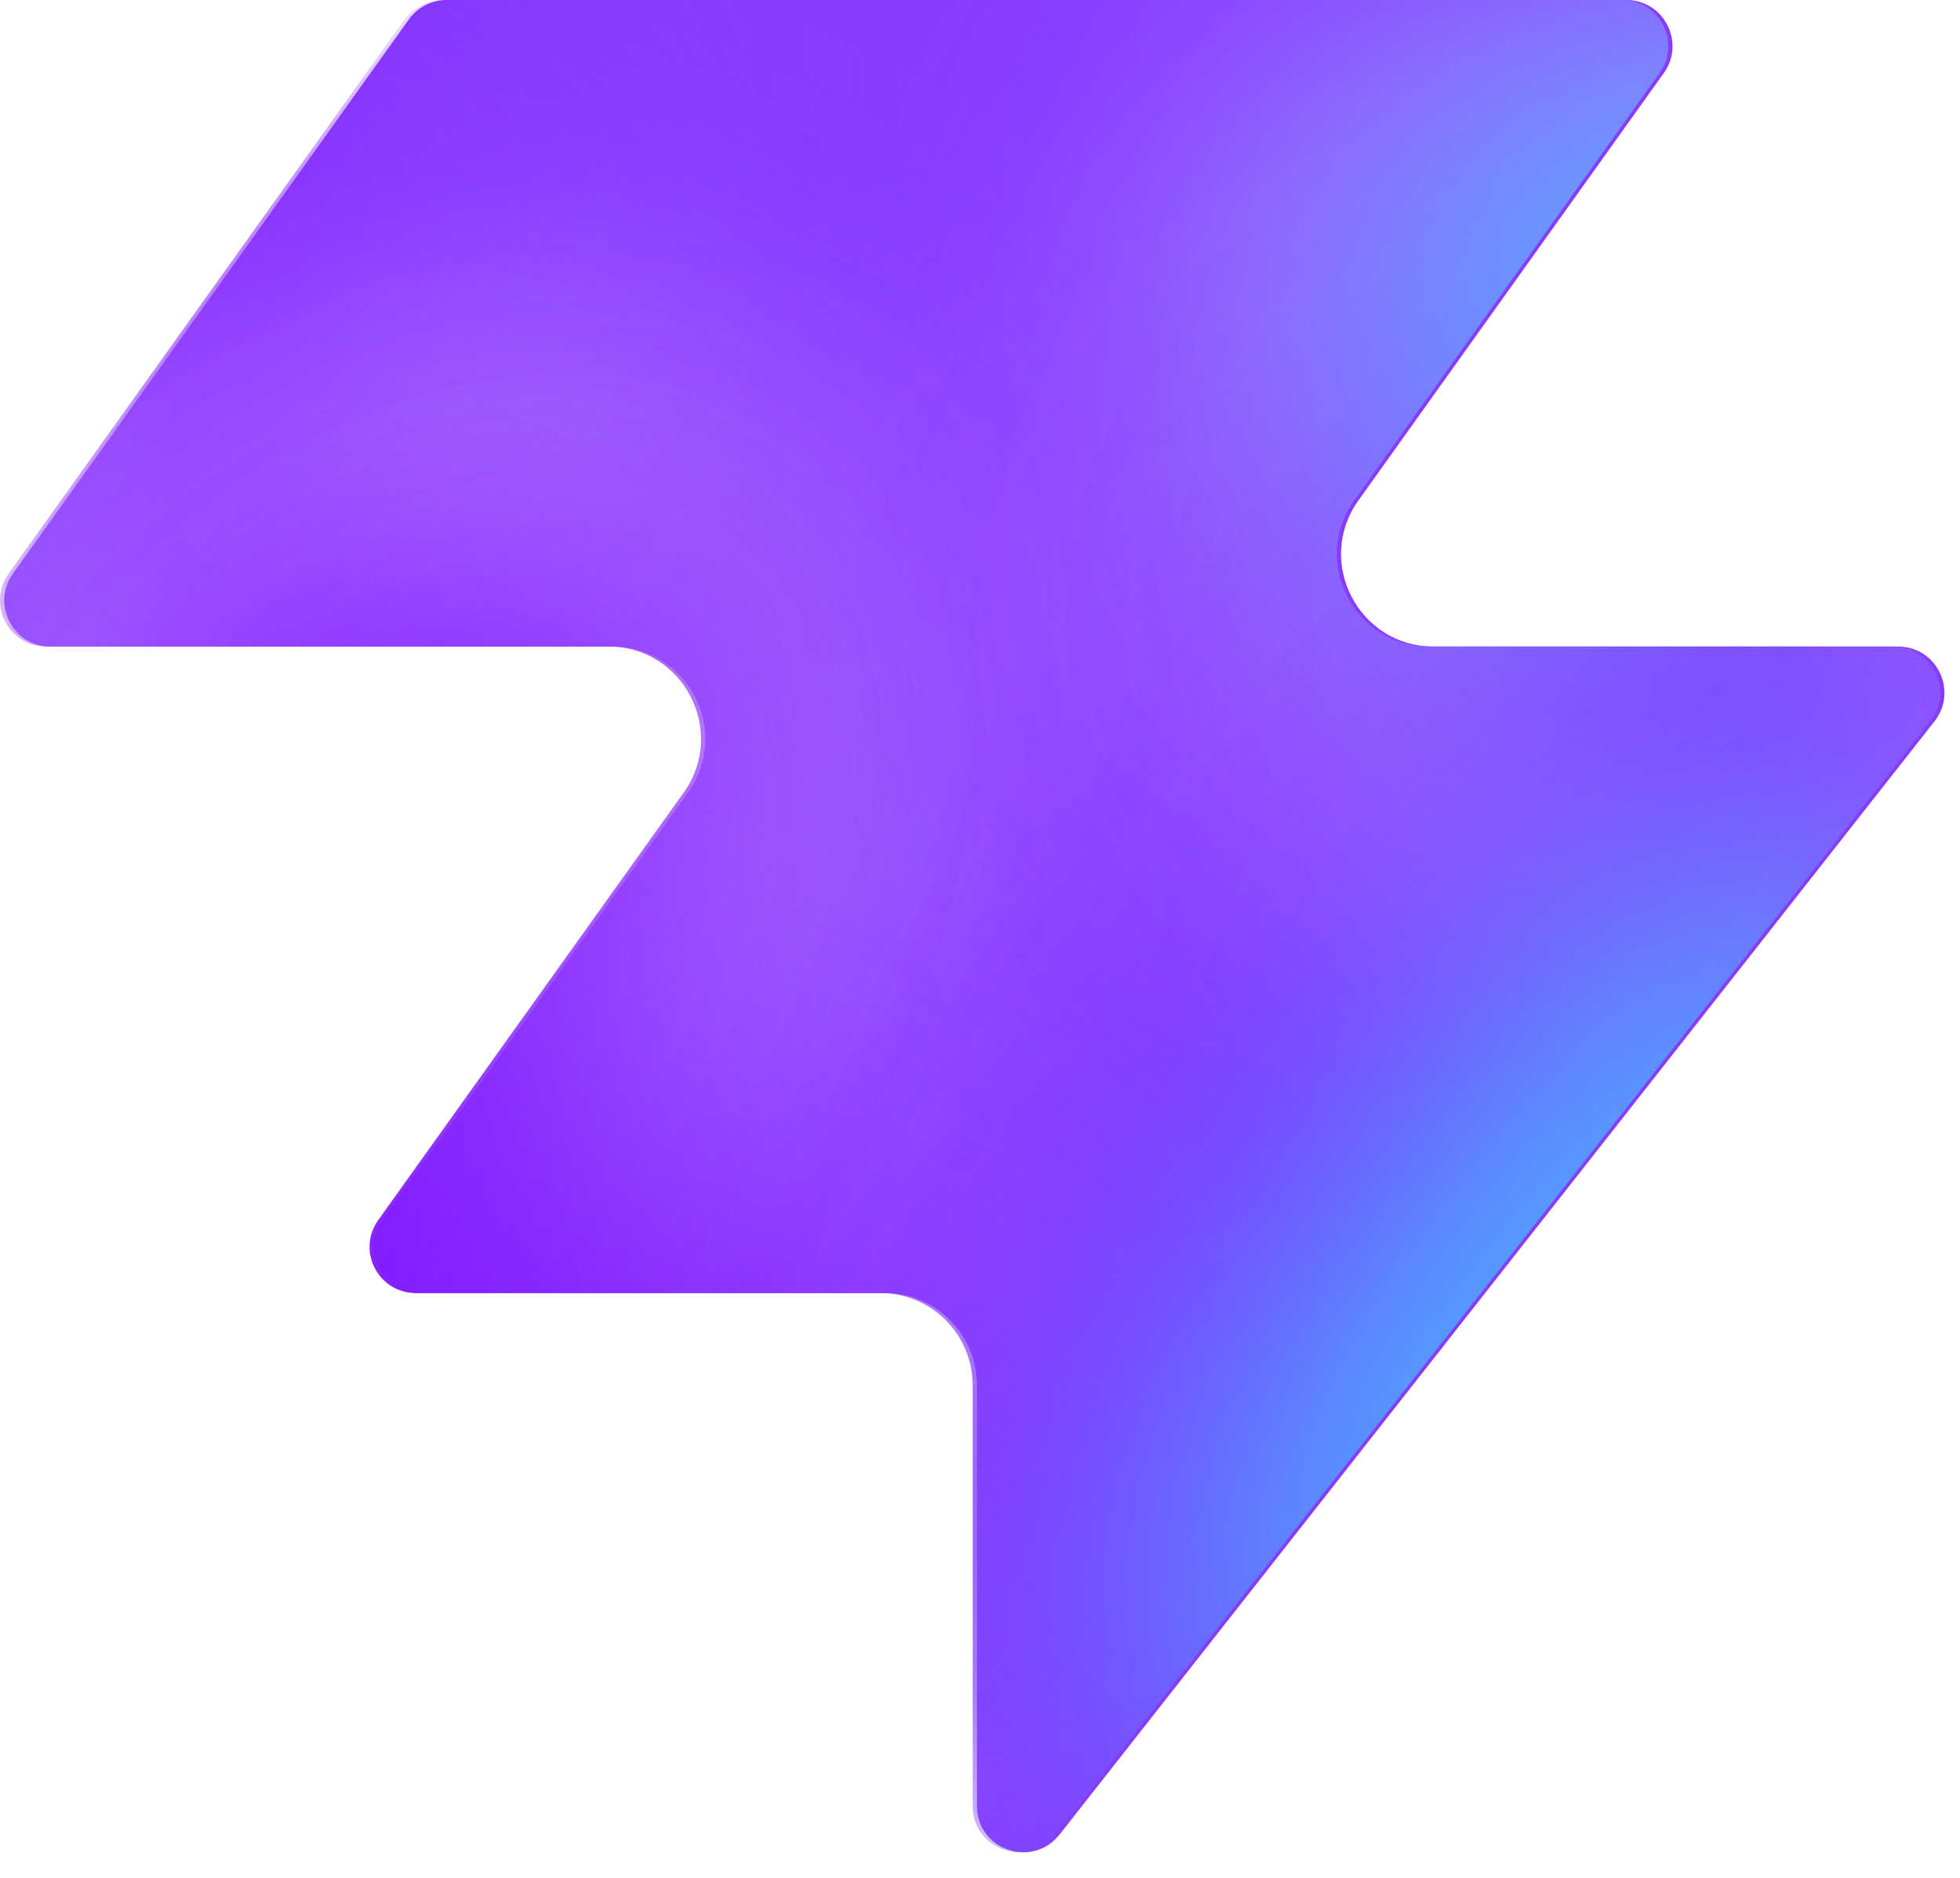
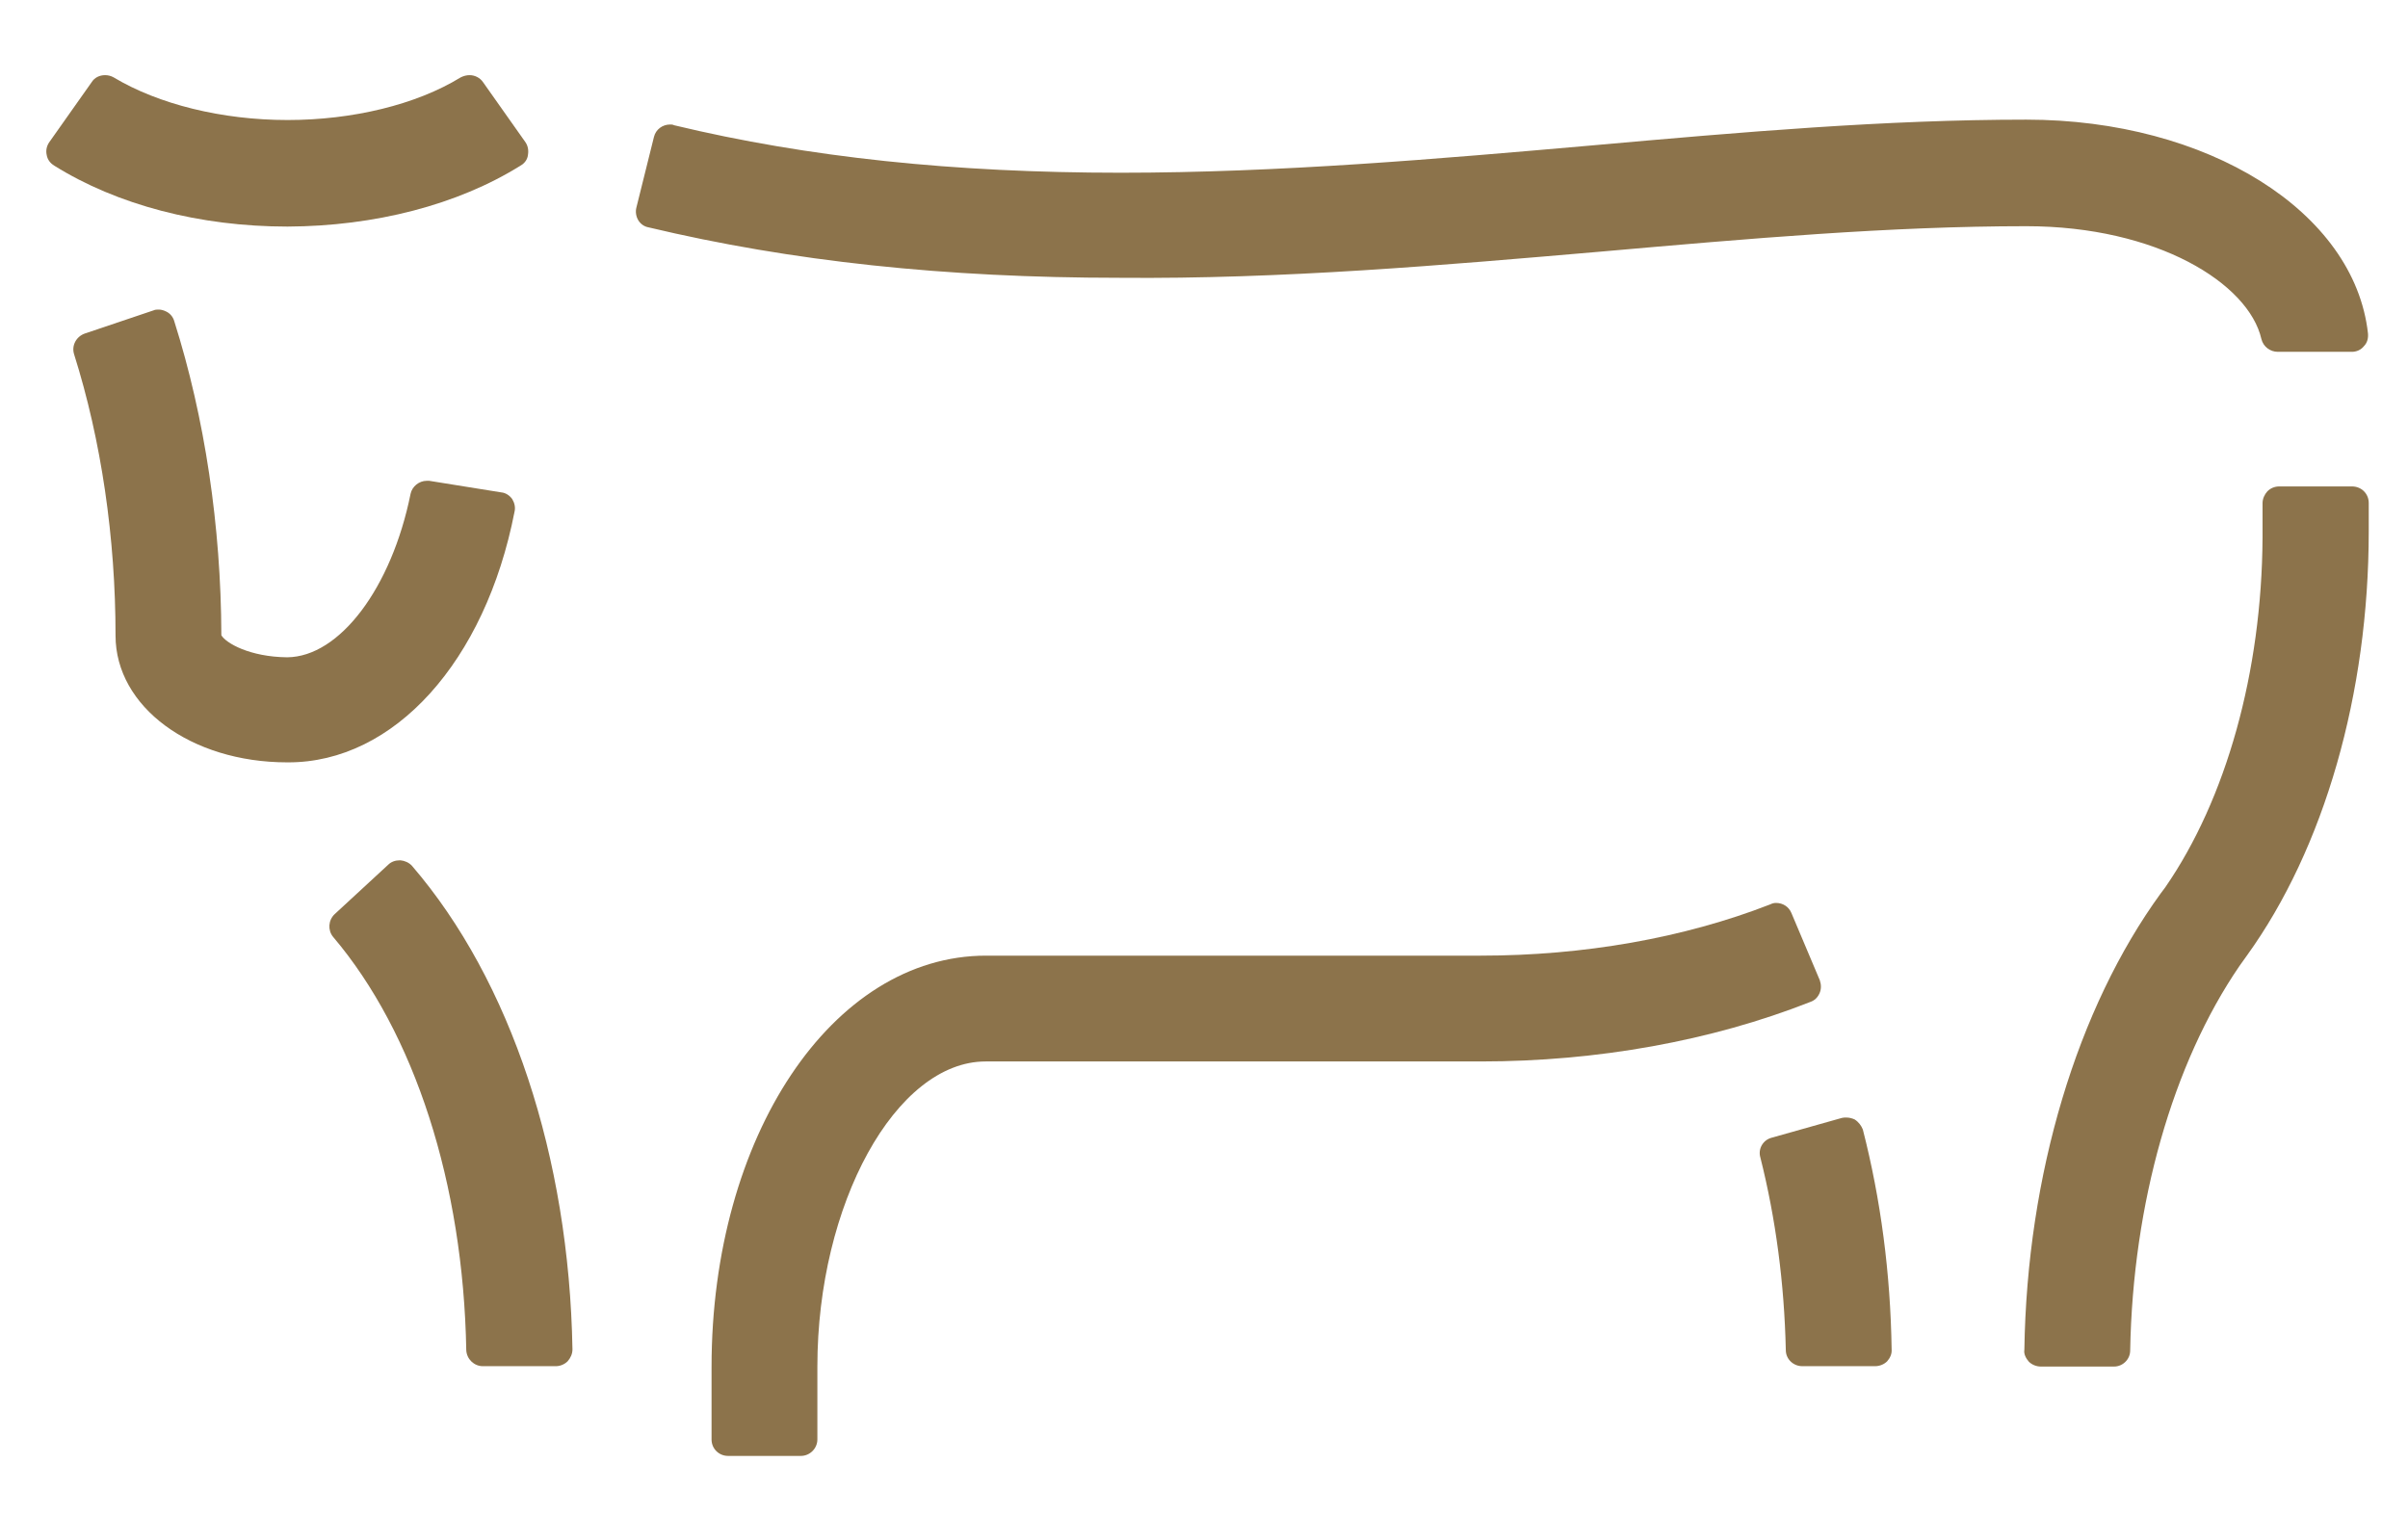
- <svg xmlns="http://www.w3.org/2000/svg" width="48" height="46" fill="none" viewBox="0 0 48 46">
-   <path fill="#863bff" d="M25.946 44.938c-.664.845-2.021.375-2.021-.698V33.937a2.26 2.26 0 0 0-2.262-2.262H10.287c-.92 0-1.456-1.04-.92-1.788l7.48-10.471c1.07-1.497 0-3.578-1.842-3.578H1.237c-.92 0-1.456-1.04-.92-1.788L10.013.474c.214-.297.556-.474.92-.474h28.894c.92 0 1.456 1.04.92 1.788l-7.48 10.471c-1.07 1.498 0 3.579 1.842 3.579h11.377c.943 0 1.473 1.088.89 1.83L25.947 44.94z" style="fill:#863bff;fill:color(display-p3 .525 .23 1);fill-opacity:1" />
-   <mask id="a" width="48" height="46" x="0" y="0" maskUnits="userSpaceOnUse" style="mask-type:alpha">
-     <path fill="#000" d="M25.842 44.938c-.664.844-2.021.375-2.021-.698V33.937a2.26 2.26 0 0 0-2.262-2.262H10.183c-.92 0-1.456-1.04-.92-1.788l7.48-10.471c1.07-1.498 0-3.579-1.842-3.579H1.133c-.92 0-1.456-1.04-.92-1.787L9.91.473c.214-.297.556-.474.92-.474h28.894c.92 0 1.456 1.04.92 1.788l-7.48 10.471c-1.07 1.498 0 3.578 1.842 3.578h11.377c.943 0 1.473 1.088.89 1.832L25.843 44.94z" style="fill:#000;fill-opacity:1" />
-   </mask>
-   <g mask="url(#a)">
-     <g filter="url(#b)">
-       <ellipse cx="5.508" cy="14.704" fill="#ede6ff" rx="5.508" ry="14.704" style="fill:#ede6ff;fill:color(display-p3 .927 .903 1);fill-opacity:1" transform="matrix(.00324 1 1 -.00324 -4.47 31.516)" />
-     </g>
-     <g filter="url(#c)">
-       <ellipse cx="10.399" cy="29.851" fill="#ede6ff" rx="10.399" ry="29.851" style="fill:#ede6ff;fill:color(display-p3 .927 .903 1);fill-opacity:1" transform="matrix(.00324 1 1 -.00324 -39.328 7.883)" />
-     </g>
-     <g filter="url(#d)">
-       <ellipse cx="5.508" cy="30.487" fill="#7e14ff" rx="5.508" ry="30.487" style="fill:#7e14ff;fill:color(display-p3 .492 .077 1);fill-opacity:1" transform="rotate(89.814 -25.913 -14.639)scale(1 -1)" />
-     </g>
-     <g filter="url(#e)">
-       <ellipse cx="5.508" cy="30.599" fill="#7e14ff" rx="5.508" ry="30.599" style="fill:#7e14ff;fill:color(display-p3 .492 .077 1);fill-opacity:1" transform="rotate(89.814 -32.644 -3.334)scale(1 -1)" />
-     </g>
-     <g filter="url(#f)">
-       <ellipse cx="5.508" cy="30.599" fill="#7e14ff" rx="5.508" ry="30.599" style="fill:#7e14ff;fill:color(display-p3 .492 .077 1);fill-opacity:1" transform="matrix(.00324 1 1 -.00324 -34.34 30.47)" />
-     </g>
-     <g filter="url(#g)">
-       <ellipse cx="14.072" cy="22.078" fill="#ede6ff" rx="14.072" ry="22.078" style="fill:#ede6ff;fill:color(display-p3 .927 .903 1);fill-opacity:1" transform="rotate(93.35 24.506 48.493)scale(-1 1)" />
-     </g>
-     <g filter="url(#h)">
-       <ellipse cx="3.47" cy="21.501" fill="#7e14ff" rx="3.47" ry="21.501" style="fill:#7e14ff;fill:color(display-p3 .492 .077 1);fill-opacity:1" transform="rotate(89.009 28.708 47.59)scale(-1 1)" />
-     </g>
-     <g filter="url(#i)">
-       <ellipse cx="3.47" cy="21.501" fill="#7e14ff" rx="3.47" ry="21.501" style="fill:#7e14ff;fill:color(display-p3 .492 .077 1);fill-opacity:1" transform="rotate(89.009 28.708 47.59)scale(-1 1)" />
-     </g>
-     <g filter="url(#j)">
-       <ellipse cx=".387" cy="8.972" fill="#7e14ff" rx="4.407" ry="29.108" style="fill:#7e14ff;fill:color(display-p3 .492 .077 1);fill-opacity:1" transform="rotate(39.51 .387 8.972)" />
-     </g>
-     <g filter="url(#k)">
-       <ellipse cx="47.523" cy="-6.092" fill="#7e14ff" rx="4.407" ry="29.108" style="fill:#7e14ff;fill:color(display-p3 .492 .077 1);fill-opacity:1" transform="rotate(37.892 47.523 -6.092)" />
-     </g>
-     <g filter="url(#l)">
-       <ellipse cx="41.412" cy="6.333" fill="#47bfff" rx="5.971" ry="9.665" style="fill:#47bfff;fill:color(display-p3 .28 .748 1);fill-opacity:1" transform="rotate(37.892 41.412 6.333)" />
-     </g>
-     <g filter="url(#m)">
-       <ellipse cx="-1.879" cy="38.332" fill="#7e14ff" rx="4.407" ry="29.108" style="fill:#7e14ff;fill:color(display-p3 .492 .077 1);fill-opacity:1" transform="rotate(37.892 -1.88 38.332)" />
-     </g>
-     <g filter="url(#n)">
-       <ellipse cx="-1.879" cy="38.332" fill="#7e14ff" rx="4.407" ry="29.108" style="fill:#7e14ff;fill:color(display-p3 .492 .077 1);fill-opacity:1" transform="rotate(37.892 -1.88 38.332)" />
-     </g>
-     <g filter="url(#o)">
-       <ellipse cx="35.651" cy="29.907" fill="#7e14ff" rx="4.407" ry="29.108" style="fill:#7e14ff;fill:color(display-p3 .492 .077 1);fill-opacity:1" transform="rotate(37.892 35.651 29.907)" />
-     </g>
-     <g filter="url(#p)">
-       <ellipse cx="38.418" cy="32.4" fill="#47bfff" rx="5.971" ry="15.297" style="fill:#47bfff;fill:color(display-p3 .28 .748 1);fill-opacity:1" transform="rotate(37.892 38.418 32.4)" />
-     </g>
-   </g>
-   <defs>
-     <filter id="b" width="60.045" height="41.654" x="-19.77" y="16.149" color-interpolation-filters="sRGB" filterUnits="userSpaceOnUse">
-       <feFlood flood-opacity="0" result="BackgroundImageFix" />
-       <feBlend in="SourceGraphic" in2="BackgroundImageFix" result="shape" />
-       <feGaussianBlur result="effect1_foregroundBlur_2002_17158" stdDeviation="7.659" />
-     </filter>
-     <filter id="c" width="90.34" height="51.437" x="-54.613" y="-7.533" color-interpolation-filters="sRGB" filterUnits="userSpaceOnUse">
-       <feFlood flood-opacity="0" result="BackgroundImageFix" />
-       <feBlend in="SourceGraphic" in2="BackgroundImageFix" result="shape" />
-       <feGaussianBlur result="effect1_foregroundBlur_2002_17158" stdDeviation="7.659" />
-     </filter>
-     <filter id="d" width="79.355" height="29.4" x="-49.64" y="2.03" color-interpolation-filters="sRGB" filterUnits="userSpaceOnUse">
-       <feFlood flood-opacity="0" result="BackgroundImageFix" />
-       <feBlend in="SourceGraphic" in2="BackgroundImageFix" result="shape" />
-       <feGaussianBlur result="effect1_foregroundBlur_2002_17158" stdDeviation="4.596" />
-     </filter>
-     <filter id="e" width="79.579" height="29.4" x="-45.045" y="20.029" color-interpolation-filters="sRGB" filterUnits="userSpaceOnUse">
-       <feFlood flood-opacity="0" result="BackgroundImageFix" />
-       <feBlend in="SourceGraphic" in2="BackgroundImageFix" result="shape" />
-       <feGaussianBlur result="effect1_foregroundBlur_2002_17158" stdDeviation="4.596" />
-     </filter>
-     <filter id="f" width="79.579" height="29.4" x="-43.513" y="21.178" color-interpolation-filters="sRGB" filterUnits="userSpaceOnUse">
-       <feFlood flood-opacity="0" result="BackgroundImageFix" />
-       <feBlend in="SourceGraphic" in2="BackgroundImageFix" result="shape" />
-       <feGaussianBlur result="effect1_foregroundBlur_2002_17158" stdDeviation="4.596" />
-     </filter>
-     <filter id="g" width="74.749" height="58.852" x="15.756" y="-17.901" color-interpolation-filters="sRGB" filterUnits="userSpaceOnUse">
-       <feFlood flood-opacity="0" result="BackgroundImageFix" />
-       <feBlend in="SourceGraphic" in2="BackgroundImageFix" result="shape" />
-       <feGaussianBlur result="effect1_foregroundBlur_2002_17158" stdDeviation="7.659" />
-     </filter>
-     <filter id="h" width="61.377" height="25.362" x="23.548" y="2.284" color-interpolation-filters="sRGB" filterUnits="userSpaceOnUse">
-       <feFlood flood-opacity="0" result="BackgroundImageFix" />
-       <feBlend in="SourceGraphic" in2="BackgroundImageFix" result="shape" />
-       <feGaussianBlur result="effect1_foregroundBlur_2002_17158" stdDeviation="4.596" />
-     </filter>
-     <filter id="i" width="61.377" height="25.362" x="23.548" y="2.284" color-interpolation-filters="sRGB" filterUnits="userSpaceOnUse">
-       <feFlood flood-opacity="0" result="BackgroundImageFix" />
-       <feBlend in="SourceGraphic" in2="BackgroundImageFix" result="shape" />
-       <feGaussianBlur result="effect1_foregroundBlur_2002_17158" stdDeviation="4.596" />
-     </filter>
-     <filter id="j" width="56.045" height="63.649" x="-27.636" y="-22.853" color-interpolation-filters="sRGB" filterUnits="userSpaceOnUse">
-       <feFlood flood-opacity="0" result="BackgroundImageFix" />
-       <feBlend in="SourceGraphic" in2="BackgroundImageFix" result="shape" />
-       <feGaussianBlur result="effect1_foregroundBlur_2002_17158" stdDeviation="4.596" />
-     </filter>
-     <filter id="k" width="54.814" height="64.646" x="20.116" y="-38.415" color-interpolation-filters="sRGB" filterUnits="userSpaceOnUse">
-       <feFlood flood-opacity="0" result="BackgroundImageFix" />
-       <feBlend in="SourceGraphic" in2="BackgroundImageFix" result="shape" />
-       <feGaussianBlur result="effect1_foregroundBlur_2002_17158" stdDeviation="4.596" />
-     </filter>
-     <filter id="l" width="33.541" height="35.313" x="24.641" y="-11.323" color-interpolation-filters="sRGB" filterUnits="userSpaceOnUse">
-       <feFlood flood-opacity="0" result="BackgroundImageFix" />
-       <feBlend in="SourceGraphic" in2="BackgroundImageFix" result="shape" />
-       <feGaussianBlur result="effect1_foregroundBlur_2002_17158" stdDeviation="4.596" />
-     </filter>
-     <filter id="m" width="54.814" height="64.646" x="-29.286" y="6.009" color-interpolation-filters="sRGB" filterUnits="userSpaceOnUse">
-       <feFlood flood-opacity="0" result="BackgroundImageFix" />
-       <feBlend in="SourceGraphic" in2="BackgroundImageFix" result="shape" />
-       <feGaussianBlur result="effect1_foregroundBlur_2002_17158" stdDeviation="4.596" />
-     </filter>
-     <filter id="n" width="54.814" height="64.646" x="-29.286" y="6.009" color-interpolation-filters="sRGB" filterUnits="userSpaceOnUse">
-       <feFlood flood-opacity="0" result="BackgroundImageFix" />
-       <feBlend in="SourceGraphic" in2="BackgroundImageFix" result="shape" />
-       <feGaussianBlur result="effect1_foregroundBlur_2002_17158" stdDeviation="4.596" />
-     </filter>
-     <filter id="o" width="54.814" height="64.646" x="8.244" y="-2.416" color-interpolation-filters="sRGB" filterUnits="userSpaceOnUse">
-       <feFlood flood-opacity="0" result="BackgroundImageFix" />
-       <feBlend in="SourceGraphic" in2="BackgroundImageFix" result="shape" />
-       <feGaussianBlur result="effect1_foregroundBlur_2002_17158" stdDeviation="4.596" />
-     </filter>
-     <filter id="p" width="39.409" height="43.623" x="18.713" y="10.588" color-interpolation-filters="sRGB" filterUnits="userSpaceOnUse">
-       <feFlood flood-opacity="0" result="BackgroundImageFix" />
-       <feBlend in="SourceGraphic" in2="BackgroundImageFix" result="shape" />
-       <feGaussianBlur result="effect1_foregroundBlur_2002_17158" stdDeviation="4.596" />
-     </filter>
-   </defs>
+ <svg xmlns="http://www.w3.org/2000/svg" version="1.1" id="Capa_1" x="0px" y="0px" viewBox="0 0 644 405" style="enable-background:new 0 0 644 405;" xml:space="preserve">
+   <style type="text/css">
+ 	.st0{fill:#8C734B;}
+ </style>
+   <path class="st0" d="M139.2,44.3c1.1-0.6,1.9-1.7,2-2.9c0.2-1.2,0-2.4-0.7-3.4l-11.3-16c-0.8-1.2-2.2-1.9-3.6-1.9  c-0.8,0-1.6,0.2-2.4,0.6C111.3,28,94.3,32.1,76.9,32.1c-17.5,0-34.5-4.2-46.5-11.4c-0.7-0.4-1.5-0.6-2.3-0.6c-1.4,0-2.8,0.6-3.6,1.9  L13.2,38c-0.7,1-1,2.2-0.7,3.5c0.2,1.2,1,2.2,2,2.8c16.8,10.5,38.9,16.3,62.4,16.3C100.2,60.5,122.4,54.8,139.2,44.3L139.2,44.3z" />
+   <path class="st0" d="M428.1,67.3c39.8-3.5,77.4-6.8,113.8-6.8c35,0,59.5,15.3,62.9,30.2c0.5,2,2.3,3.4,4.4,3.4h19.8  c1.2,0,2.4-0.5,3.2-1.5c0.9-0.9,1.2-2.1,1.1-3.4c-3.6-32.6-42.9-57.2-91.4-57.2c-37.6,0-75.8,3.3-116.2,6.9  c-41.1,3.6-83.6,7.3-126,7.3c-44.5,0-83.6-4.1-119.4-12.7c-0.4-0.2-0.7-0.2-1.1-0.2c-2,0-3.8,1.3-4.3,3.3l-4.7,18.9  c-0.3,1.1-0.1,2.4,0.5,3.4c0.6,1,1.6,1.7,2.7,1.9c38.2,9.1,79.4,13.5,126,13.5C343,74.7,386.3,70.9,428.1,67.3L428.1,67.3z" />
+   <path class="st0" d="M107.1,230.1h-0.2c-1.2,0-2.3,0.4-3.1,1.2l-14.3,13.2c-1.7,1.6-1.9,4.3-0.4,6.1c21.8,25.7,34.8,66,35.6,110.5  c0.1,2.4,2.1,4.3,4.4,4.3h19.6c1.1,0,2.3-0.5,3.1-1.3c0.8-0.9,1.3-2,1.3-3.2c-0.9-51.5-16.5-98.6-42.9-129.3  C109.4,230.7,108.2,230.2,107.1,230.1L107.1,230.1z" />
+   <path class="st0" d="M633.5,134.5c0-2.4-1.9-4.4-4.5-4.4h-19.4c-1.3,0-2.4,0.5-3.2,1.3c-0.8,0.9-1.3,2-1.3,3.2v9.2  c-0.2,35.9-9.7,69.9-26,93.5l-1.2,1.6c-22.4,30.8-35.8,75.3-36.5,122.1c-0.2,1.1,0.4,2.3,1.2,3.2c0.8,0.8,2,1.3,3.2,1.3h19.6  c2.3,0,4.3-1.9,4.3-4.3c0.7-39.3,11.4-76.8,29.2-102.8l2-2.8c20.7-28.7,32.6-70.1,32.6-113.5L633.5,134.5L633.5,134.5z" />
+   <path class="st0" d="M496,299.4c-0.7-0.3-1.4-0.5-2.2-0.5c-0.5,0-0.8,0-1.2,0.1l-18.8,5.3c-2.3,0.6-3.7,3-3,5.3  c4.1,16.3,6.4,33.6,6.8,51.5c0,2.4,2,4.3,4.4,4.3h19.5c1.2,0,2.4-0.5,3.2-1.3c0.8-0.9,1.3-2,1.2-3.2c-0.3-20.3-2.9-40.1-7.7-58.8  C497.8,301.1,497.1,300.1,496,299.4L496,299.4z" />
+   <path class="st0" d="M137.6,136.9c0.3-1.2,0-2.4-0.6-3.4c-0.7-1-1.8-1.7-2.9-1.8l-19.3-3.1c-0.3,0-0.5,0-0.7,0c-2,0-3.9,1.5-4.3,3.5  c-5.1,25.2-19,43.6-33,43.7c-10-0.1-16.4-3.8-17.6-5.9v-0.1c-0.1-29-4.4-58-12.6-83.9c-0.3-1.1-1.1-2.1-2.2-2.6  c-0.6-0.3-1.3-0.5-1.9-0.5c-0.5,0-1,0-1.4,0.2l-18.4,6.2c-2.3,0.8-3.6,3.2-2.9,5.5c7.3,23.1,11.1,49.2,11.1,75.3  c0,19,20.1,33.9,45.9,33.9h0.2C105.4,204,129.8,176.9,137.6,136.9L137.6,136.9z" />
+   <path class="st0" d="M486.6,265.7c0.5-1.1,0.5-2.3,0.1-3.5l-7.6-18c-0.7-1.7-2.3-2.7-4.1-2.7c-0.5,0-1,0.1-1.6,0.4  c-23.1,9-49.9,13.7-77.4,13.7H263.7c-41.1,0-73.4,48.3-73.4,110V385c0,2.5,2,4.4,4.4,4.4h19.5c2.4,0,4.4-2,4.4-4.4v-19.5  c0-43.5,21-81.6,45-81.6H396c31.2,0,61.7-5.5,88.1-15.9C485.3,267.6,486.1,266.8,486.6,265.7L486.6,265.7z" />
</svg>
